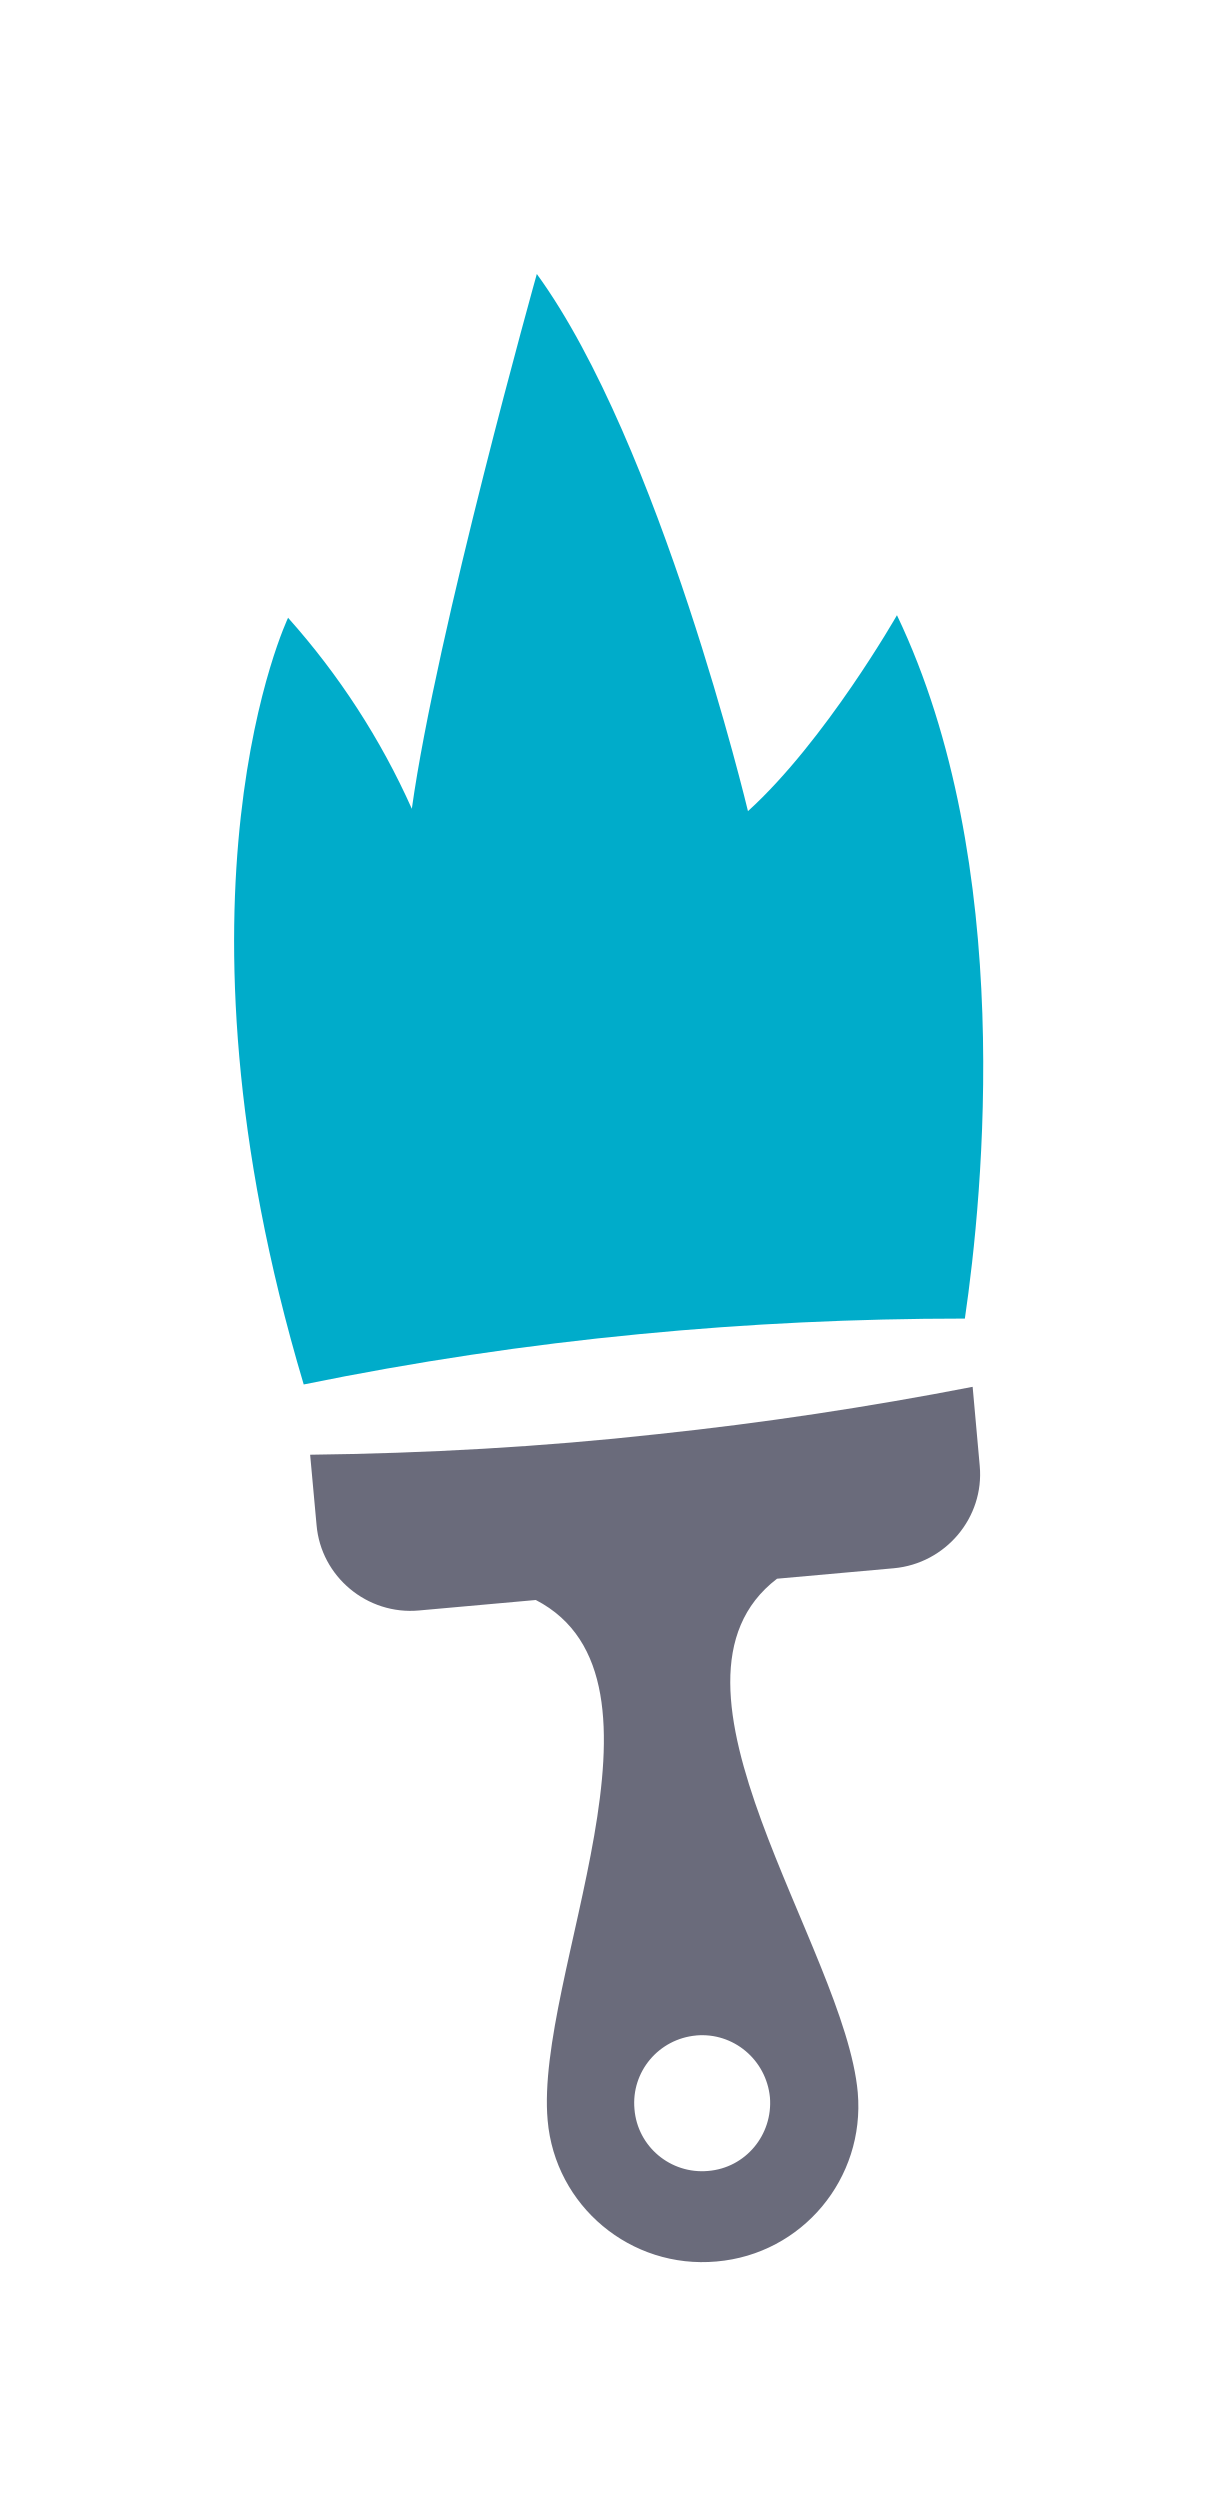
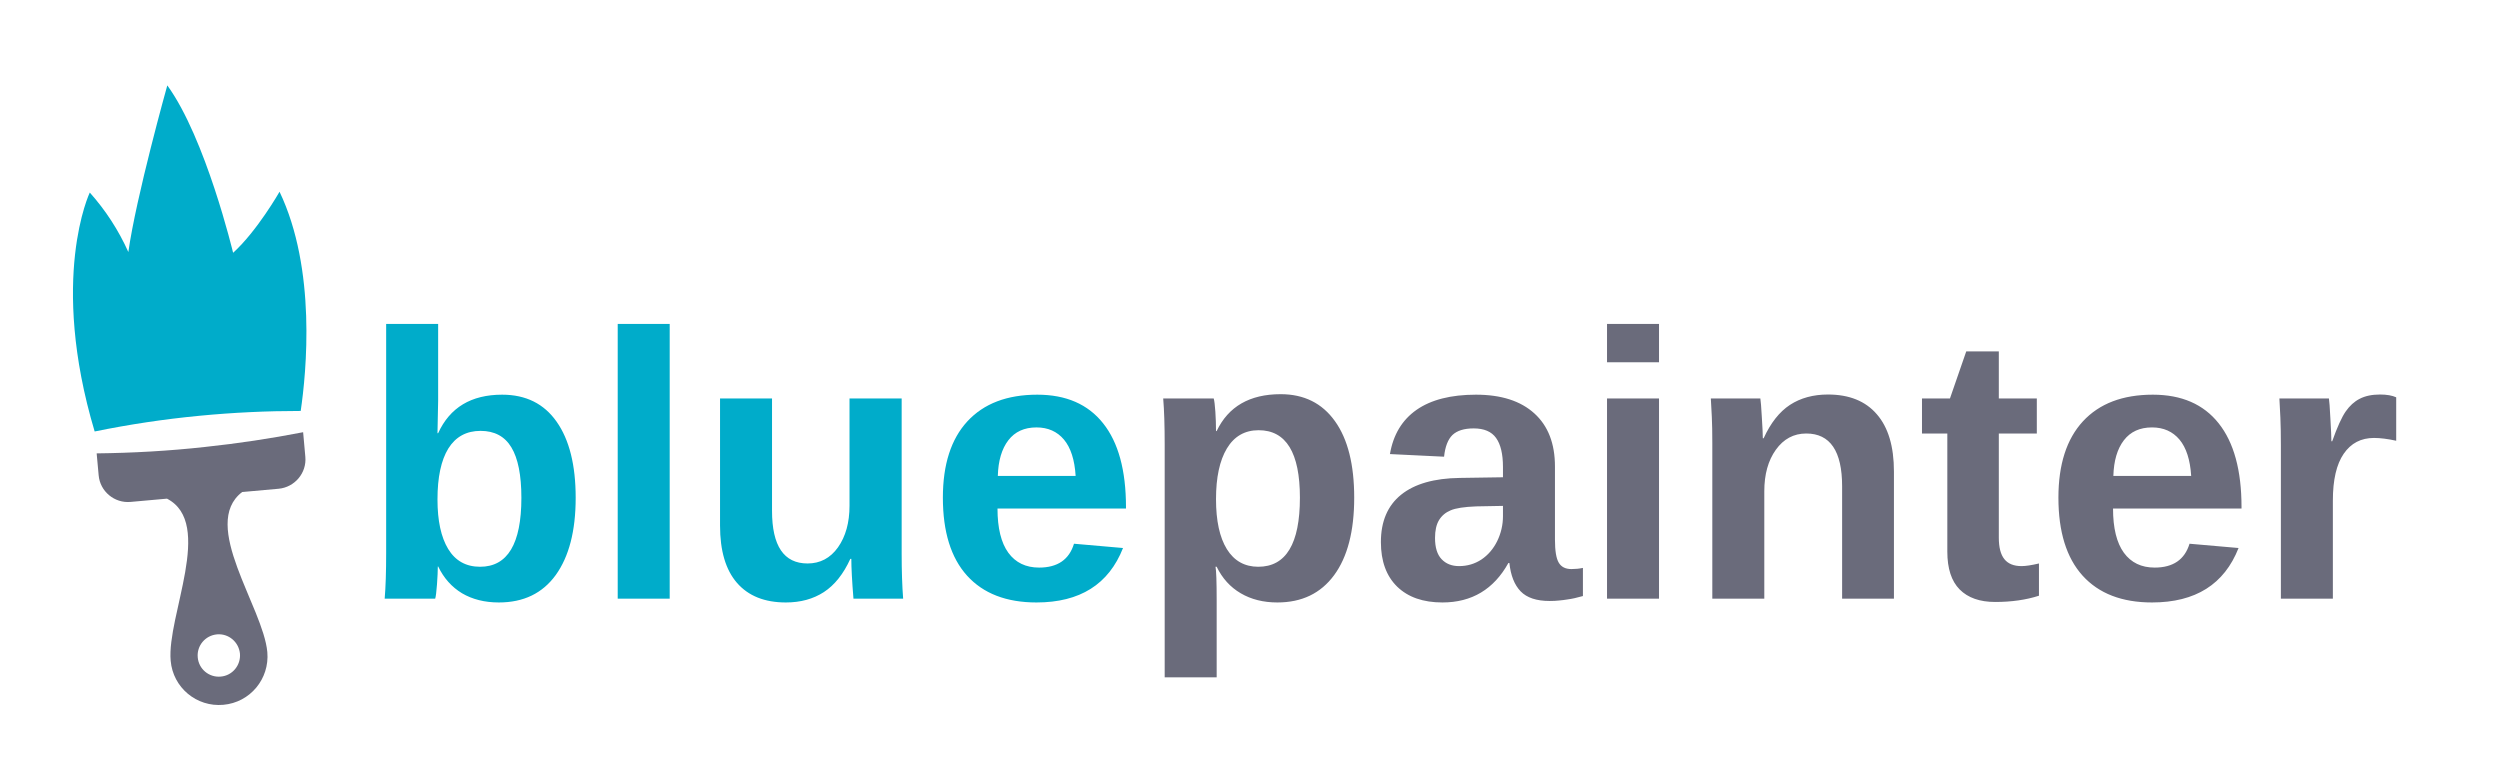
- <svg xmlns="http://www.w3.org/2000/svg" viewBox="0 0 36 74" fill="none">
+ <svg xmlns="http://www.w3.org/2000/svg" id="Layer_1" version="1.1" viewBox="0 0 237.44 74.14" preserveAspectRatio="xMidYMid meet">
  <defs>
    <style>
      .st0 { fill: #00acca; }
-       .st1 { fill: #6a6b7b; }
+       .st1, .st2 { fill: #6a6b7b; }
+       .st3 {
+         font-family: GeneralSans-Semibold, 'General Sans', Arial, sans-serif;
+         font-size: 36px;
+         font-weight: 600;
+       }
+       .st2 { letter-spacing: 0em; }
    </style>
  </defs>
+   <text class="st3" transform="translate(34.16 56.86)">
+     <tspan class="st0" x="0" y="0">blue</tspan>
+     <tspan class="st2" x="73.94" y="0">painter</tspan>
+   </text>
  <path class="st0" d="M8.53,18.29c1.5,1.68,2.74,3.59,3.66,5.65.73-5.23,3.7-15.83,3.7-15.83,3.65,5.02,6.25,15.9,6.25,15.9,2.29-2.08,4.41-5.8,4.41-5.8,3.52,7.37,2.55,17.13,2.01,20.82-3.22,0-6.43.15-9.63.46-3.34.32-6.66.82-9.94,1.49-4.35-14.58-.46-22.7-.46-22.7Z" />
  <path class="st1" d="M9.18,43.06l.19,2.08c.13,1.53,1.5,2.67,3.03,2.53l3.46-.31c4.52,2.34-.03,11.14.35,15.4.22,2.54,2.46,4.41,5,4.18,2.54-.22,4.4-2.46,4.18-5-.38-4.27-6.43-12.12-2.39-15.21l3.46-.31c1.53-.14,2.68-1.5,2.54-3.03l-.21-2.34c-3.09.6-6.2,1.07-9.32,1.4-3.43.38-6.87.57-10.3.61ZM20.6,60.25c1.11-.1,2.08.72,2.19,1.83.09,1.11-.72,2.09-1.83,2.18-1.11.1-2.09-.72-2.18-1.83-.1-1.11.72-2.08,1.83-2.18Z" />
</svg>
